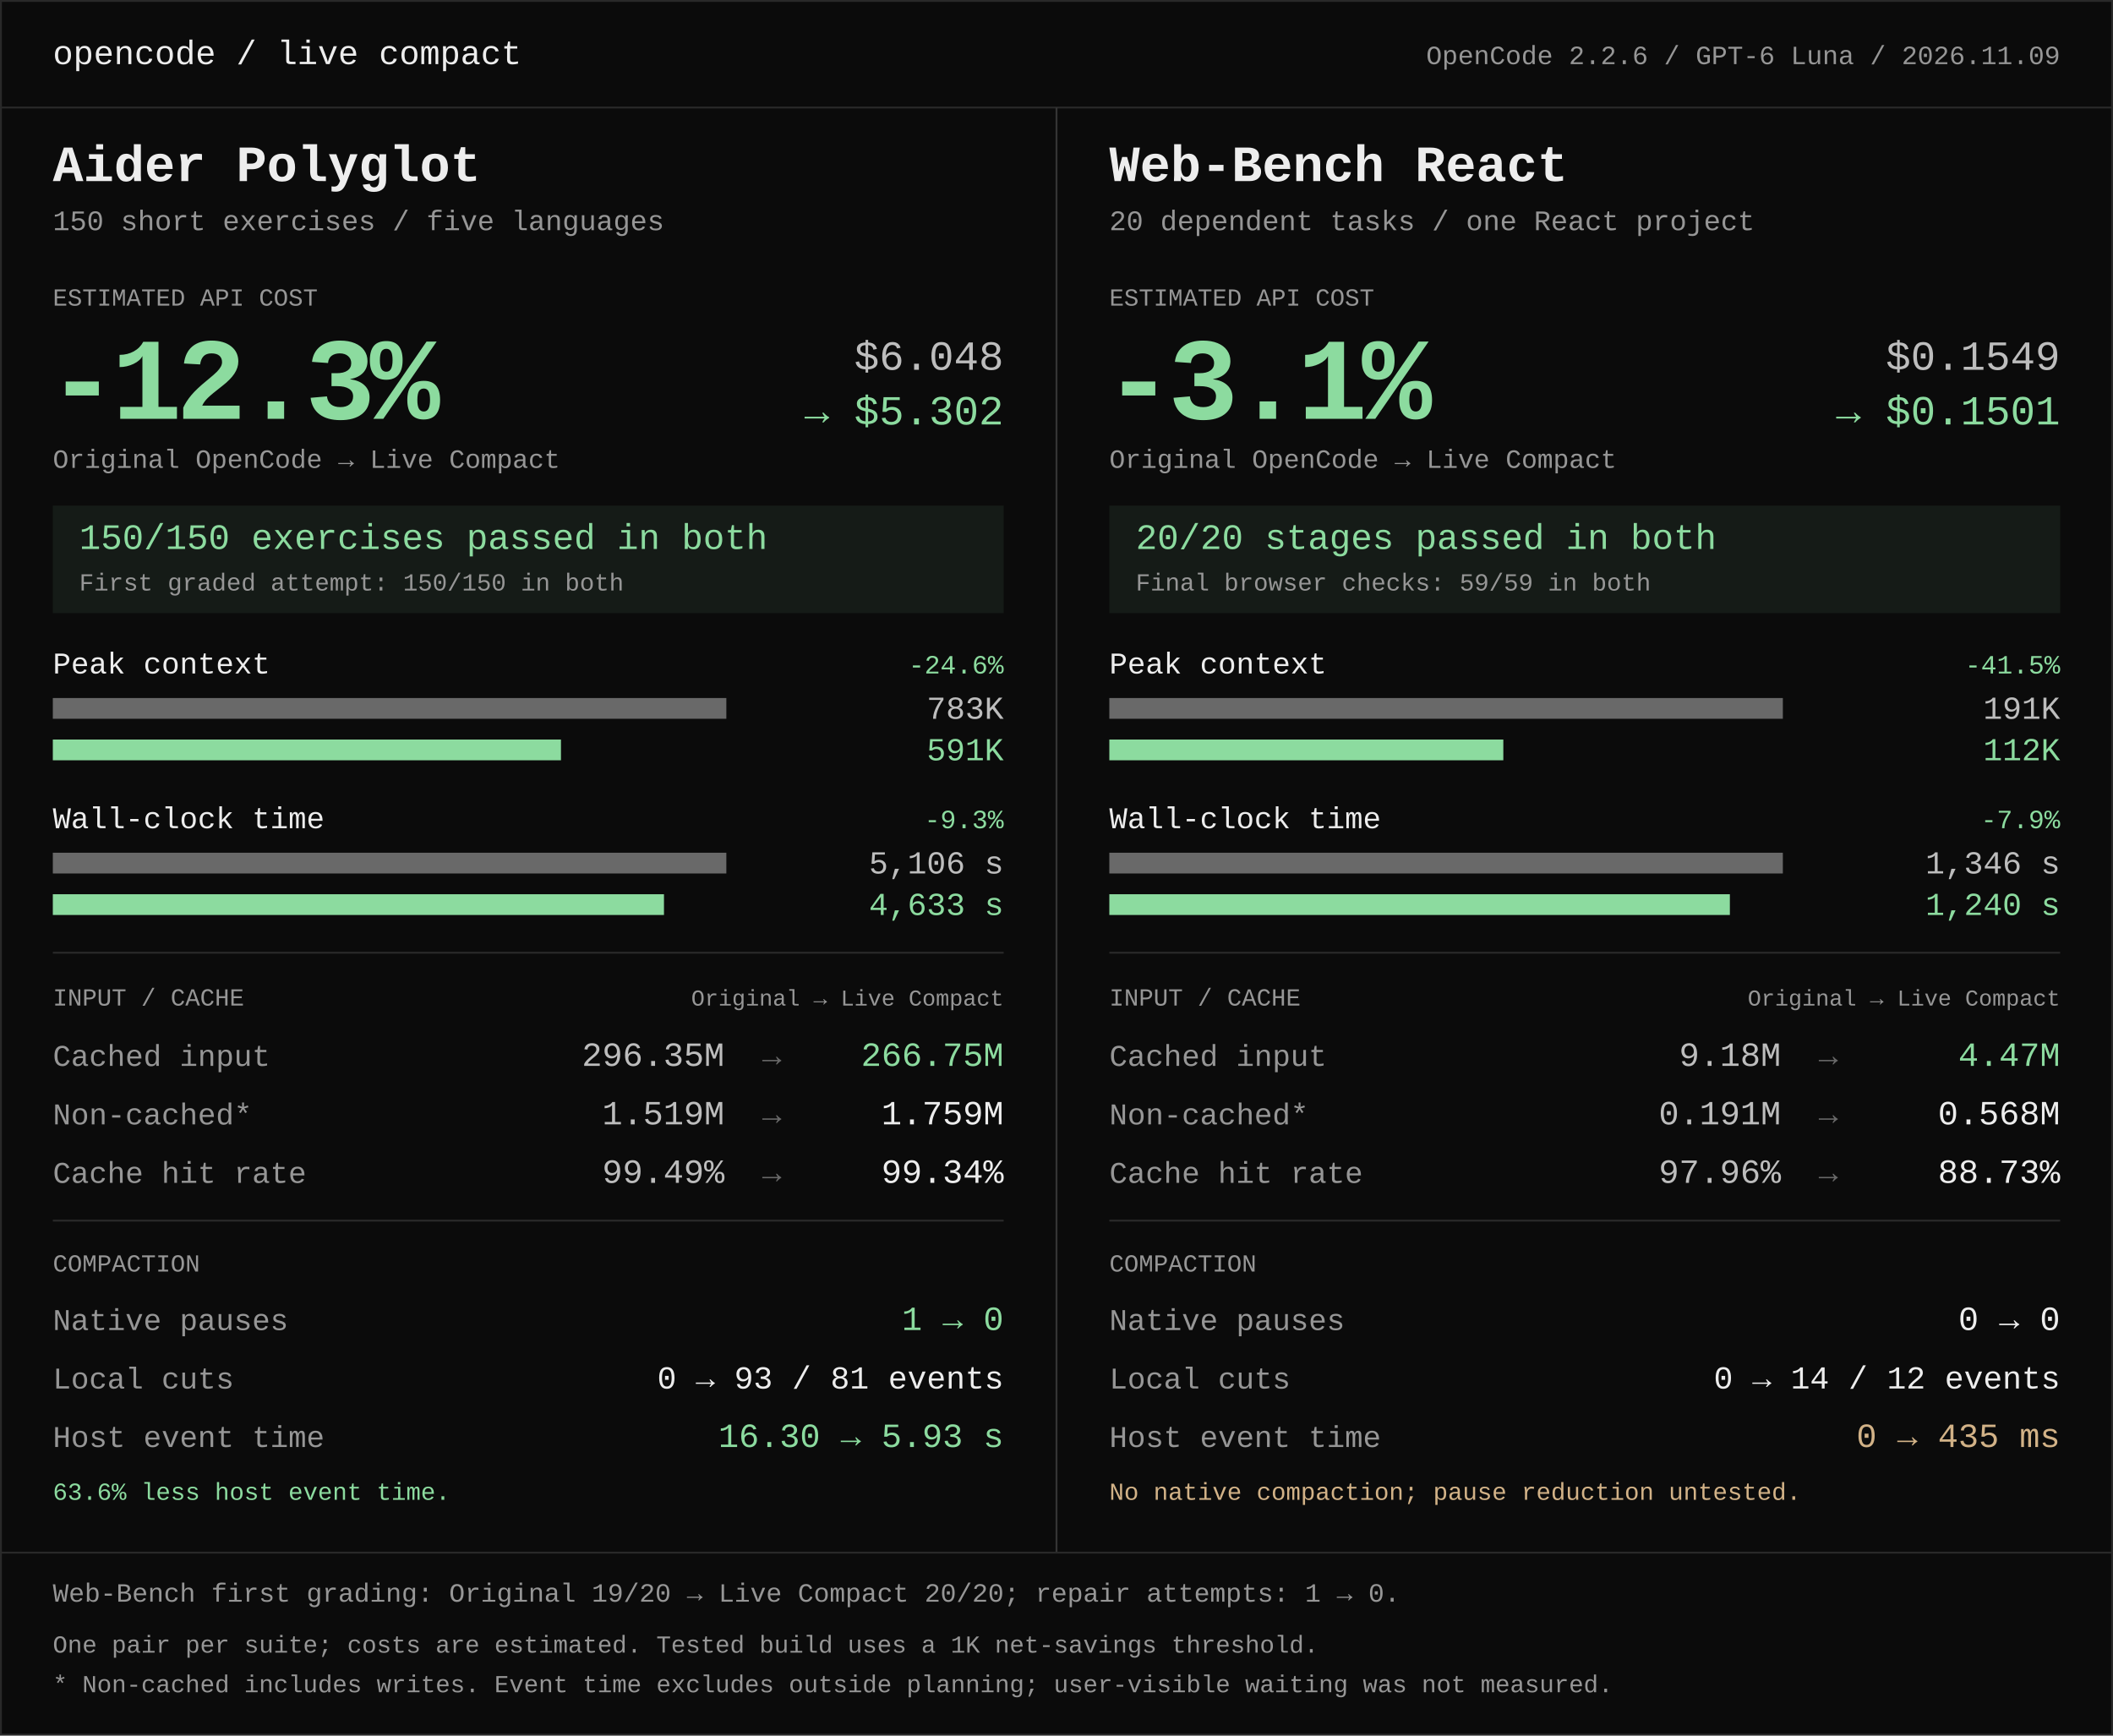
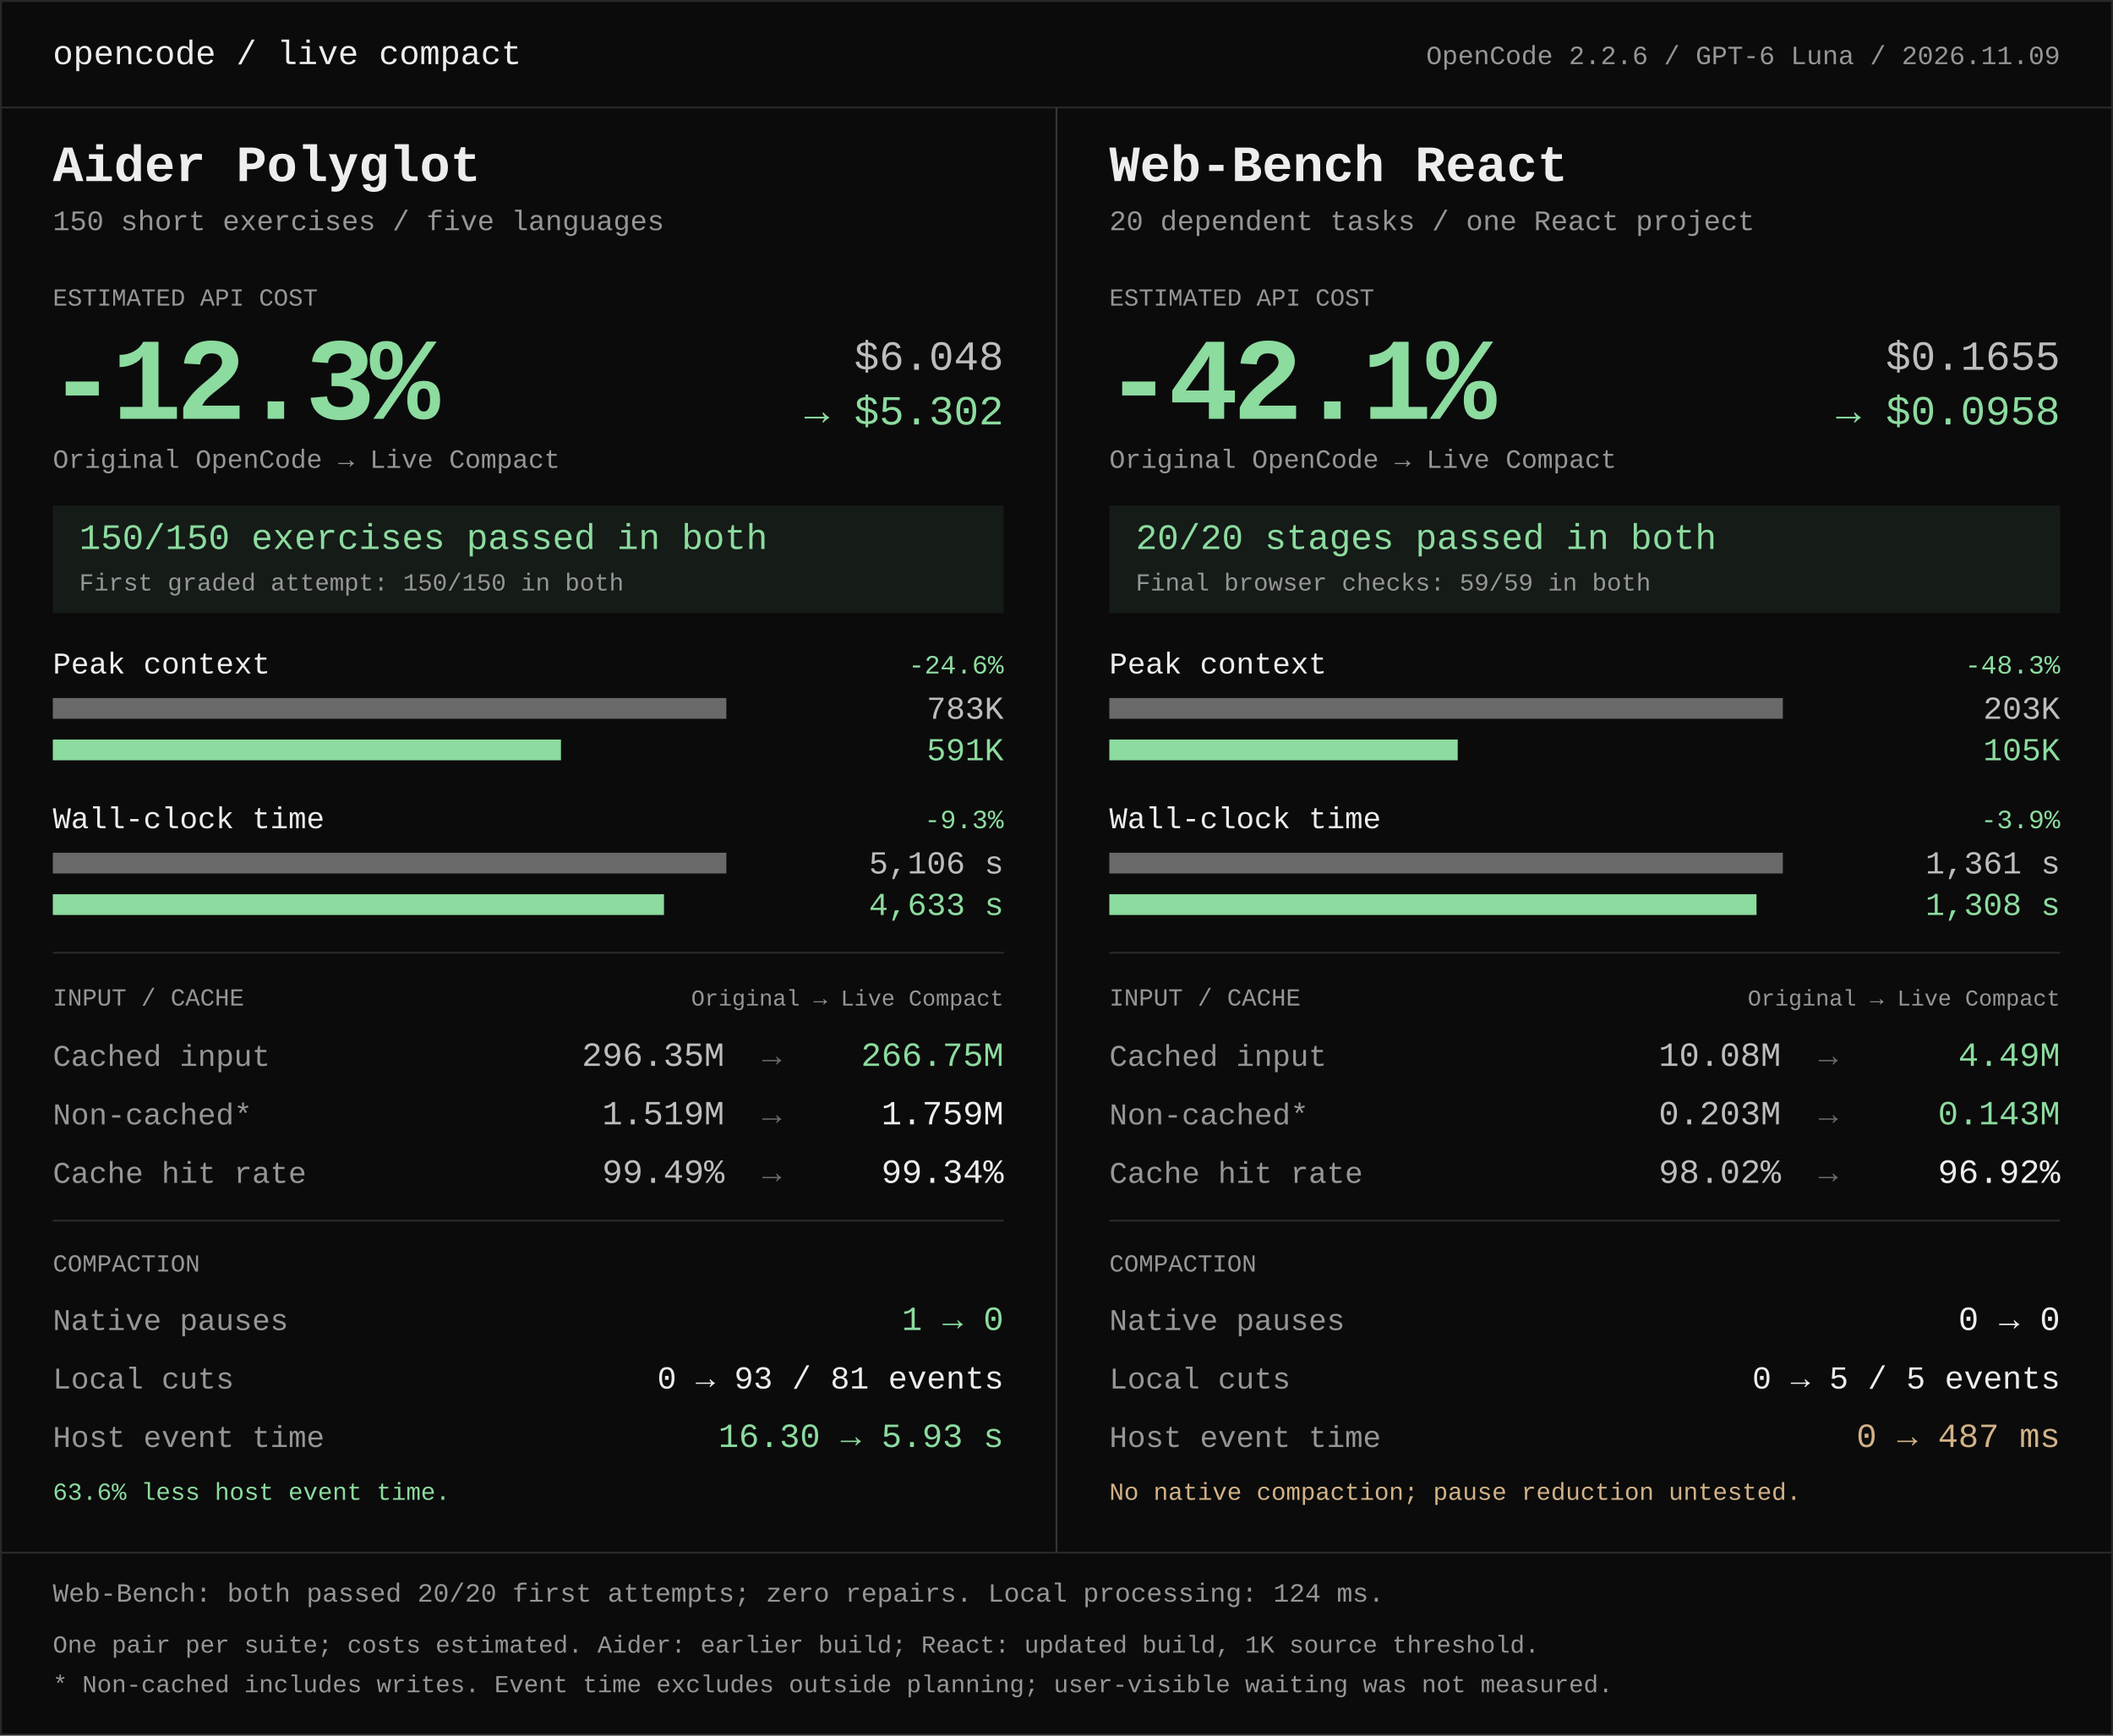
<svg xmlns="http://www.w3.org/2000/svg" width="1120" height="920" viewBox="0 0 1120 920" role="img" aria-labelledby="title desc" xml:lang="en">
  <style>text{font-family:Consolas,SFMono-Regular,Liberation Mono,Noto Sans SC,Microsoft YaHei,monospace;font-variant-numeric:tabular-nums}</style>
  <rect x="0.5" y="0.5" width="1119" height="919" fill="#0b0b0b" stroke="#292929" />
  <text x="28" y="34" font-size="18" fill="#ededed">opencode / live compact</text>
  <text x="1092" y="34" font-size="14" fill="#969696" text-anchor="end">OpenCode 2.2.6 / GPT-6 Luna / 2026.11.09</text>
  <path d="M0 57h1120" stroke="#292929" />
  <path d="M560 57V823" stroke="#353535" />
  <text x="28" y="96" font-size="27" fill="#ededed" font-weight="600">Aider Polyglot</text>
  <text x="28" y="122" font-size="15" fill="#969696">150 short exercises / five languages</text>
  <text x="28" y="162" font-size="13" fill="#969696">ESTIMATED API COST</text>
  <text x="25" y="222" font-size="62" fill="#8cdb9f" font-weight="600" letter-spacing="-3">-12.3%</text>
  <text x="532" y="196" font-size="22" fill="#bdbdbd" text-anchor="end">$6.048</text>
  <text x="532" y="225" font-size="22" fill="#8cdb9f" text-anchor="end">→ $5.302</text>
  <text x="28" y="248" font-size="14" fill="#969696">Original OpenCode → Live Compact</text>
  <rect x="28" y="268" width="504" height="57" fill="#151b17" />
  <text x="42" y="291" font-size="19" fill="#8cdb9f">150/150 exercises passed in both</text>
  <text x="42" y="313" font-size="13" fill="#969696">First graded attempt: 150/150 in both</text>
  <text x="28" y="357" font-size="16" fill="#ededed">Peak context</text>
  <text x="532" y="357" font-size="14" fill="#8cdb9f" text-anchor="end">-24.6%</text>
  <rect x="28" y="370" width="357" height="11" fill="#696969" />
  <rect x="28" y="392" width="269.34" height="11" fill="#8cdb9f" />
  <text x="532" y="381" font-size="17" fill="#bdbdbd" text-anchor="end">783K</text>
  <text x="532" y="403" font-size="17" fill="#8cdb9f" text-anchor="end">591K</text>
  <text x="28" y="439" font-size="16" fill="#ededed">Wall-clock time</text>
  <text x="532" y="439" font-size="14" fill="#8cdb9f" text-anchor="end">-9.3%</text>
  <rect x="28" y="452" width="357" height="11" fill="#696969" />
  <rect x="28" y="474" width="323.939" height="11" fill="#8cdb9f" />
  <text x="532" y="463" font-size="17" fill="#bdbdbd" text-anchor="end">5,106 s</text>
  <text x="532" y="485" font-size="17" fill="#8cdb9f" text-anchor="end">4,633 s</text>
  <path d="M28 505h504" stroke="#292929" />
  <text x="28" y="533" font-size="13" fill="#969696">INPUT / CACHE</text>
  <text x="532" y="533" font-size="12" fill="#969696" text-anchor="end">Original → Live Compact</text>
  <text x="28" y="565" font-size="16" fill="#969696">Cached input</text>
  <text x="384" y="565" font-size="18" fill="#bdbdbd" text-anchor="end">296.35M</text>
  <text x="404" y="565" font-size="17" fill="#696969">→</text>
  <text x="532" y="565" font-size="18" fill="#8cdb9f" text-anchor="end">266.75M</text>
  <text x="28" y="596" font-size="16" fill="#969696">Non-cached*</text>
  <text x="384" y="596" font-size="18" fill="#bdbdbd" text-anchor="end">1.519M</text>
  <text x="404" y="596" font-size="17" fill="#696969">→</text>
  <text x="532" y="596" font-size="18" fill="#ededed" text-anchor="end">1.759M</text>
  <text x="28" y="627" font-size="16" fill="#969696">Cache hit rate</text>
  <text x="384" y="627" font-size="18" fill="#bdbdbd" text-anchor="end">99.49%</text>
  <text x="404" y="627" font-size="17" fill="#696969">→</text>
  <text x="532" y="627" font-size="18" fill="#ededed" text-anchor="end">99.34%</text>
  <path d="M28 647h504" stroke="#292929" />
  <text x="28" y="674" font-size="13" fill="#969696">COMPACTION</text>
  <text x="28" y="705" font-size="16" fill="#969696">Native pauses</text>
  <text x="532" y="705" font-size="18" fill="#8cdb9f" text-anchor="end">1 → 0</text>
  <text x="28" y="736" font-size="16" fill="#969696">Local cuts</text>
  <text x="532" y="736" font-size="17" fill="#ededed" text-anchor="end">0 → 93 / 81 events</text>
  <text x="28" y="767" font-size="16" fill="#969696">Host event time</text>
  <text x="532" y="767" font-size="18" fill="#8cdb9f" text-anchor="end">16.30 → 5.93 s</text>
  <text x="28" y="795" font-size="13" fill="#8cdb9f">63.6% less host event time.</text>
  <text x="588" y="96" font-size="27" fill="#ededed" font-weight="600">Web-Bench React</text>
  <text x="588" y="122" font-size="15" fill="#969696">20 dependent tasks / one React project</text>
  <text x="588" y="162" font-size="13" fill="#969696">ESTIMATED API COST</text>
-   <text x="585" y="222" font-size="62" fill="#8cdb9f" font-weight="600" letter-spacing="-3">-3.1%</text>
-   <text x="1092" y="196" font-size="22" fill="#bdbdbd" text-anchor="end">$0.1549</text>
-   <text x="1092" y="225" font-size="22" fill="#8cdb9f" text-anchor="end">→ $0.1501</text>
+   <text x="585" y="222" font-size="62" fill="#8cdb9f" font-weight="600" letter-spacing="-3">-42.1%</text>
+   <text x="1092" y="196" font-size="22" fill="#bdbdbd" text-anchor="end">$0.1655</text>
+   <text x="1092" y="225" font-size="22" fill="#8cdb9f" text-anchor="end">→ $0.0958</text>
  <text x="588" y="248" font-size="14" fill="#969696">Original OpenCode → Live Compact</text>
  <rect x="588" y="268" width="504" height="57" fill="#151b17" />
  <text x="602" y="291" font-size="19" fill="#8cdb9f">20/20 stages passed in both</text>
  <text x="602" y="313" font-size="13" fill="#969696">Final browser checks: 59/59 in both</text>
  <text x="588" y="357" font-size="16" fill="#ededed">Peak context</text>
-   <text x="1092" y="357" font-size="14" fill="#8cdb9f" text-anchor="end">-41.5%</text>
+   <text x="1092" y="357" font-size="14" fill="#8cdb9f" text-anchor="end">-48.3%</text>
  <rect x="588" y="370" width="357" height="11" fill="#696969" />
-   <rect x="588" y="392" width="208.839" height="11" fill="#8cdb9f" />
-   <text x="1092" y="381" font-size="17" fill="#bdbdbd" text-anchor="end">191K</text>
-   <text x="1092" y="403" font-size="17" fill="#8cdb9f" text-anchor="end">112K</text>
+   <rect x="588" y="392" width="184.672" height="11" fill="#8cdb9f" />
+   <text x="1092" y="381" font-size="17" fill="#bdbdbd" text-anchor="end">203K</text>
+   <text x="1092" y="403" font-size="17" fill="#8cdb9f" text-anchor="end">105K</text>
  <text x="588" y="439" font-size="16" fill="#ededed">Wall-clock time</text>
-   <text x="1092" y="439" font-size="14" fill="#8cdb9f" text-anchor="end">-7.9%</text>
+   <text x="1092" y="439" font-size="14" fill="#8cdb9f" text-anchor="end">-3.9%</text>
  <rect x="588" y="452" width="357" height="11" fill="#696969" />
-   <rect x="588" y="474" width="328.922" height="11" fill="#8cdb9f" />
-   <text x="1092" y="463" font-size="17" fill="#bdbdbd" text-anchor="end">1,346 s</text>
-   <text x="1092" y="485" font-size="17" fill="#8cdb9f" text-anchor="end">1,240 s</text>
+   <rect x="588" y="474" width="343.047" height="11" fill="#8cdb9f" />
+   <text x="1092" y="463" font-size="17" fill="#bdbdbd" text-anchor="end">1,361 s</text>
+   <text x="1092" y="485" font-size="17" fill="#8cdb9f" text-anchor="end">1,308 s</text>
  <path d="M588 505h504" stroke="#292929" />
  <text x="588" y="533" font-size="13" fill="#969696">INPUT / CACHE</text>
  <text x="1092" y="533" font-size="12" fill="#969696" text-anchor="end">Original → Live Compact</text>
  <text x="588" y="565" font-size="16" fill="#969696">Cached input</text>
-   <text x="944" y="565" font-size="18" fill="#bdbdbd" text-anchor="end">9.18M</text>
+   <text x="944" y="565" font-size="18" fill="#bdbdbd" text-anchor="end">10.08M</text>
  <text x="964" y="565" font-size="17" fill="#696969">→</text>
-   <text x="1092" y="565" font-size="18" fill="#8cdb9f" text-anchor="end">4.47M</text>
+   <text x="1092" y="565" font-size="18" fill="#8cdb9f" text-anchor="end">4.49M</text>
  <text x="588" y="596" font-size="16" fill="#969696">Non-cached*</text>
-   <text x="944" y="596" font-size="18" fill="#bdbdbd" text-anchor="end">0.191M</text>
+   <text x="944" y="596" font-size="18" fill="#bdbdbd" text-anchor="end">0.203M</text>
  <text x="964" y="596" font-size="17" fill="#696969">→</text>
-   <text x="1092" y="596" font-size="18" fill="#ededed" text-anchor="end">0.568M</text>
+   <text x="1092" y="596" font-size="18" fill="#8cdb9f" text-anchor="end">0.143M</text>
  <text x="588" y="627" font-size="16" fill="#969696">Cache hit rate</text>
-   <text x="944" y="627" font-size="18" fill="#bdbdbd" text-anchor="end">97.96%</text>
+   <text x="944" y="627" font-size="18" fill="#bdbdbd" text-anchor="end">98.02%</text>
  <text x="964" y="627" font-size="17" fill="#696969">→</text>
-   <text x="1092" y="627" font-size="18" fill="#ededed" text-anchor="end">88.73%</text>
+   <text x="1092" y="627" font-size="18" fill="#ededed" text-anchor="end">96.92%</text>
  <path d="M588 647h504" stroke="#292929" />
  <text x="588" y="674" font-size="13" fill="#969696">COMPACTION</text>
  <text x="588" y="705" font-size="16" fill="#969696">Native pauses</text>
  <text x="1092" y="705" font-size="18" fill="#ededed" text-anchor="end">0 → 0</text>
  <text x="588" y="736" font-size="16" fill="#969696">Local cuts</text>
-   <text x="1092" y="736" font-size="17" fill="#ededed" text-anchor="end">0 → 14 / 12 events</text>
+   <text x="1092" y="736" font-size="17" fill="#ededed" text-anchor="end">0 → 5 / 5 events</text>
  <text x="588" y="767" font-size="16" fill="#969696">Host event time</text>
-   <text x="1092" y="767" font-size="18" fill="#d2b287" text-anchor="end">0 → 435 ms</text>
+   <text x="1092" y="767" font-size="18" fill="#d2b287" text-anchor="end">0 → 487 ms</text>
  <text x="588" y="795" font-size="13" fill="#d2b287">No native compaction; pause reduction untested.</text>
  <path d="M0 823h1120" stroke="#292929" />
-   <text x="28" y="849" font-size="14" fill="#969696">Web-Bench first grading: Original 19/20 → Live Compact 20/20; repair attempts: 1 → 0.</text>
-   <text x="28" y="876" font-size="13" fill="#969696">One pair per suite; costs are estimated. Tested build uses a 1K net-savings threshold.</text>
+   <text x="28" y="849" font-size="14" fill="#969696">Web-Bench: both passed 20/20 first attempts; zero repairs. Local processing: 124 ms.</text>
+   <text x="28" y="876" font-size="13" fill="#969696">One pair per suite; costs estimated. Aider: earlier build; React: updated build, 1K source threshold.</text>
  <text x="28" y="897" font-size="13" fill="#969696">* Non-cached includes writes. Event time excludes outside planning; user-visible waiting was not measured.</text>
</svg>
